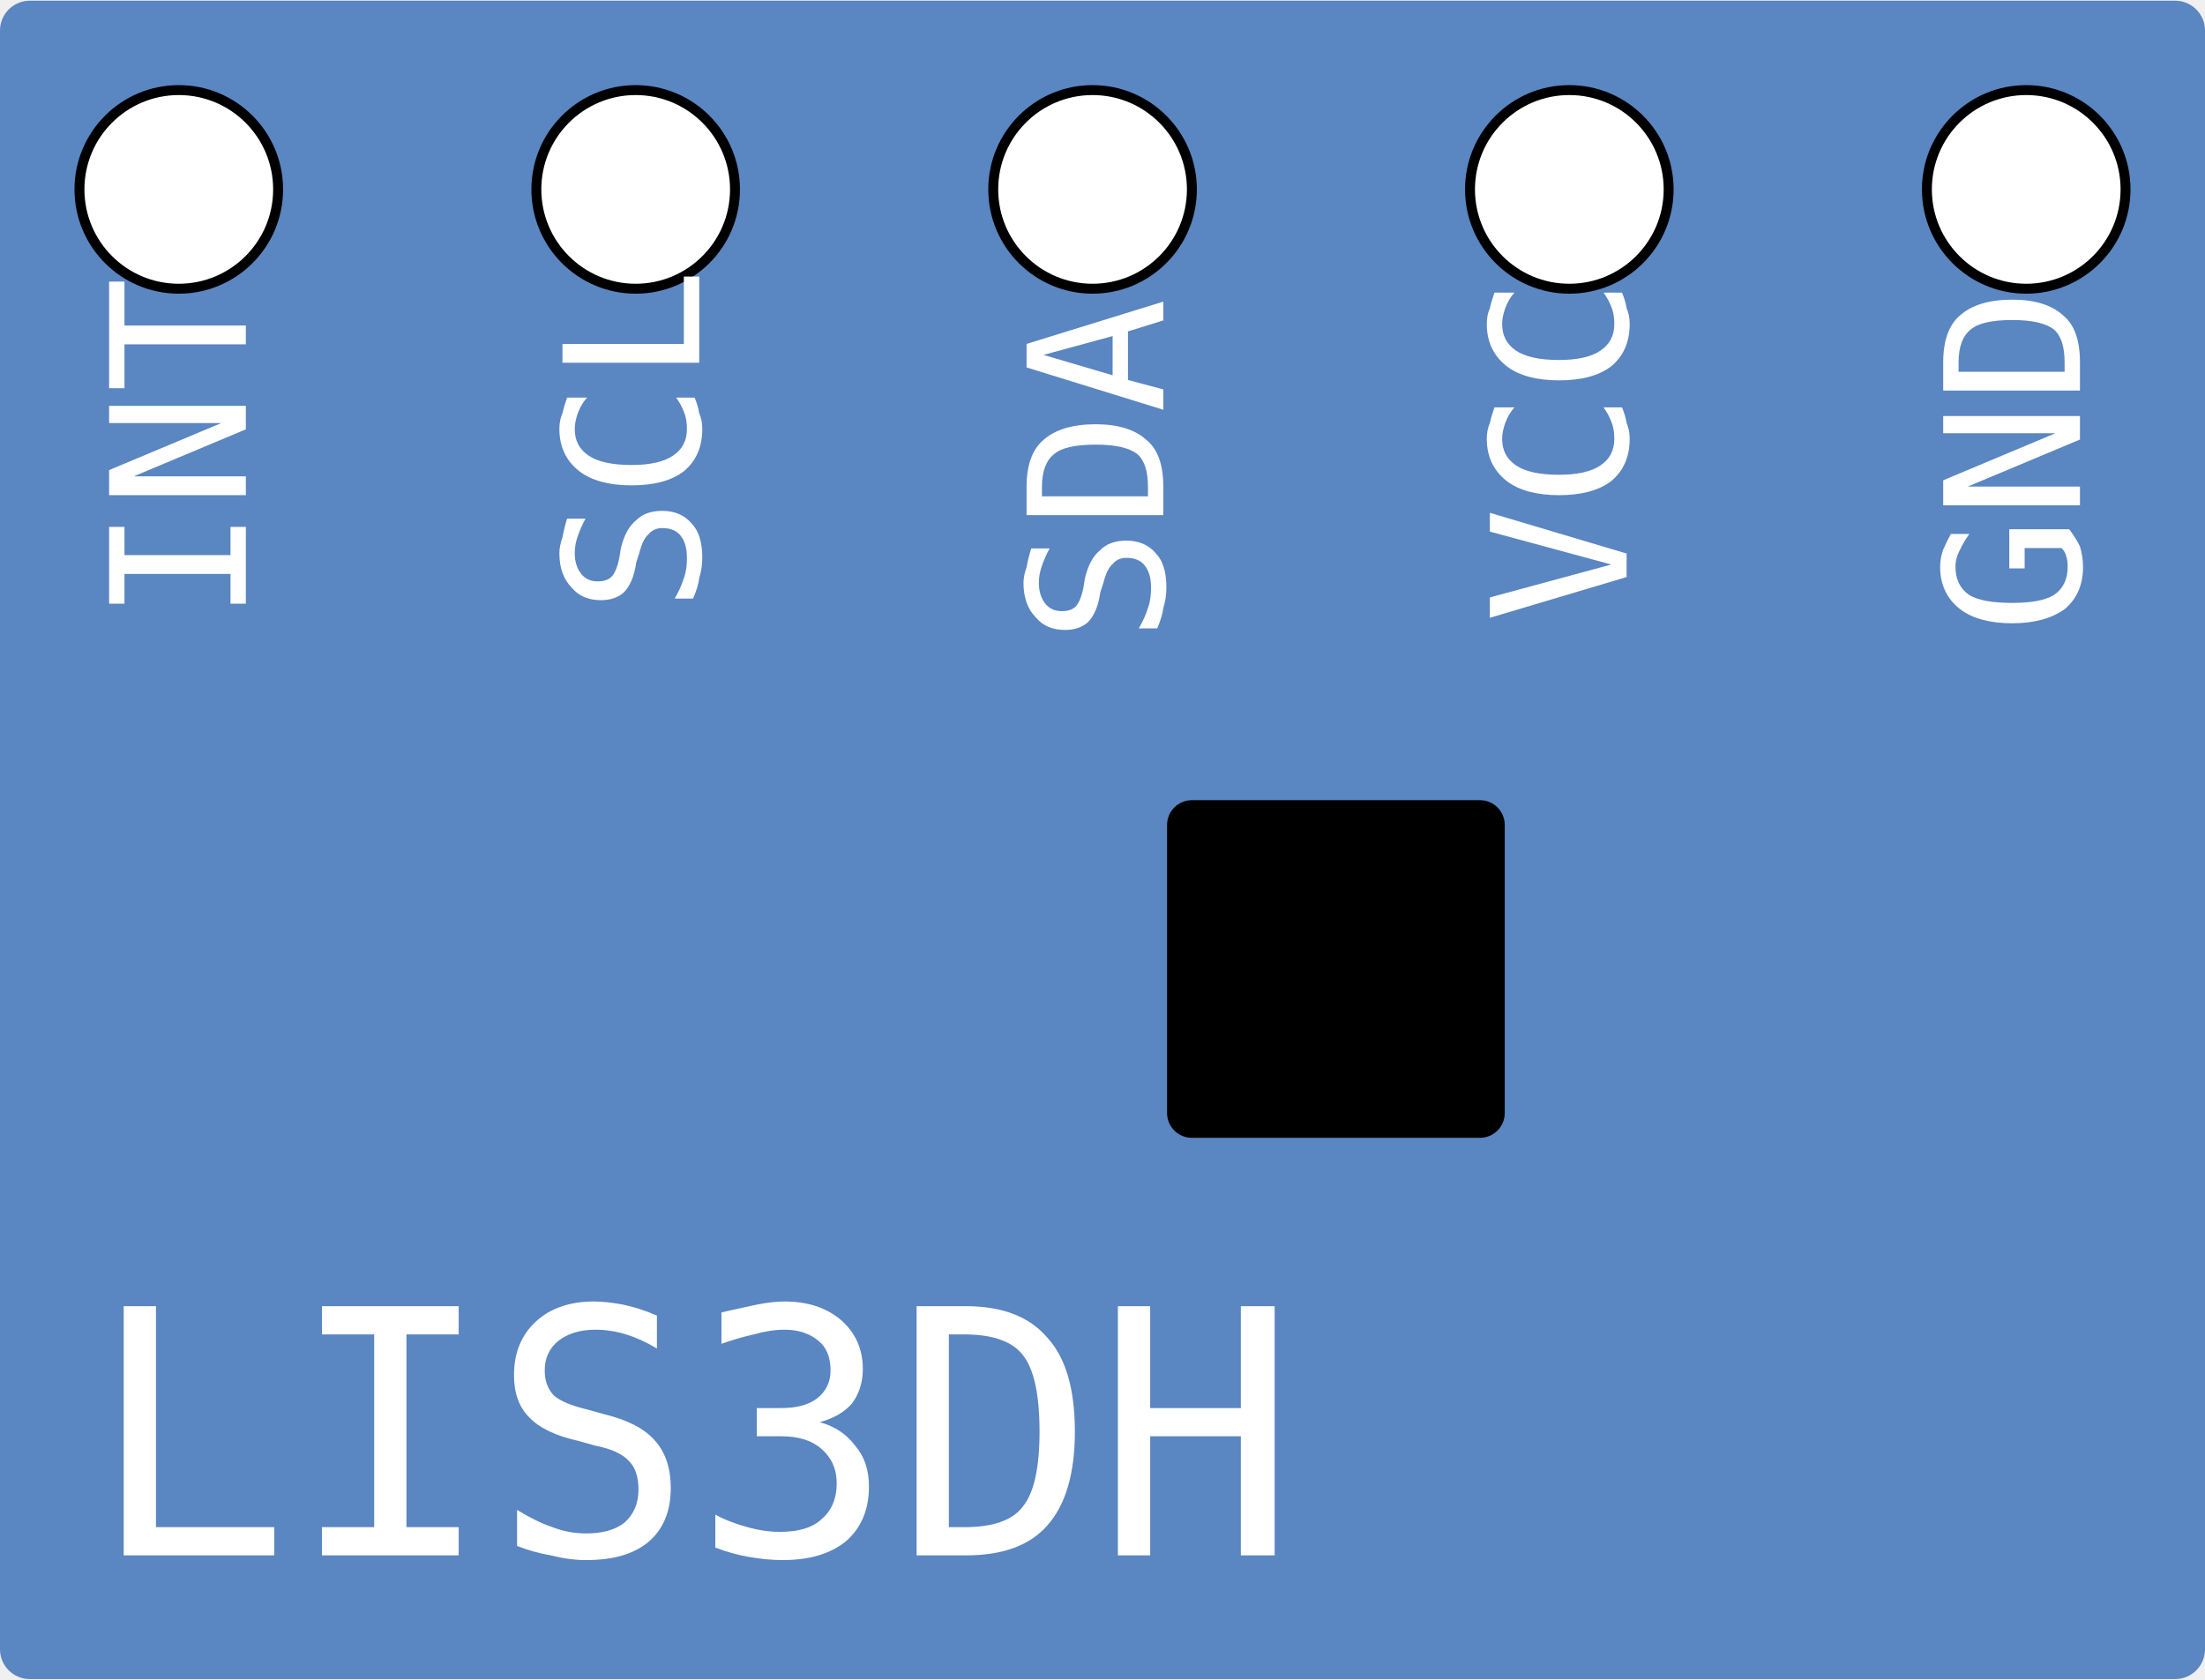
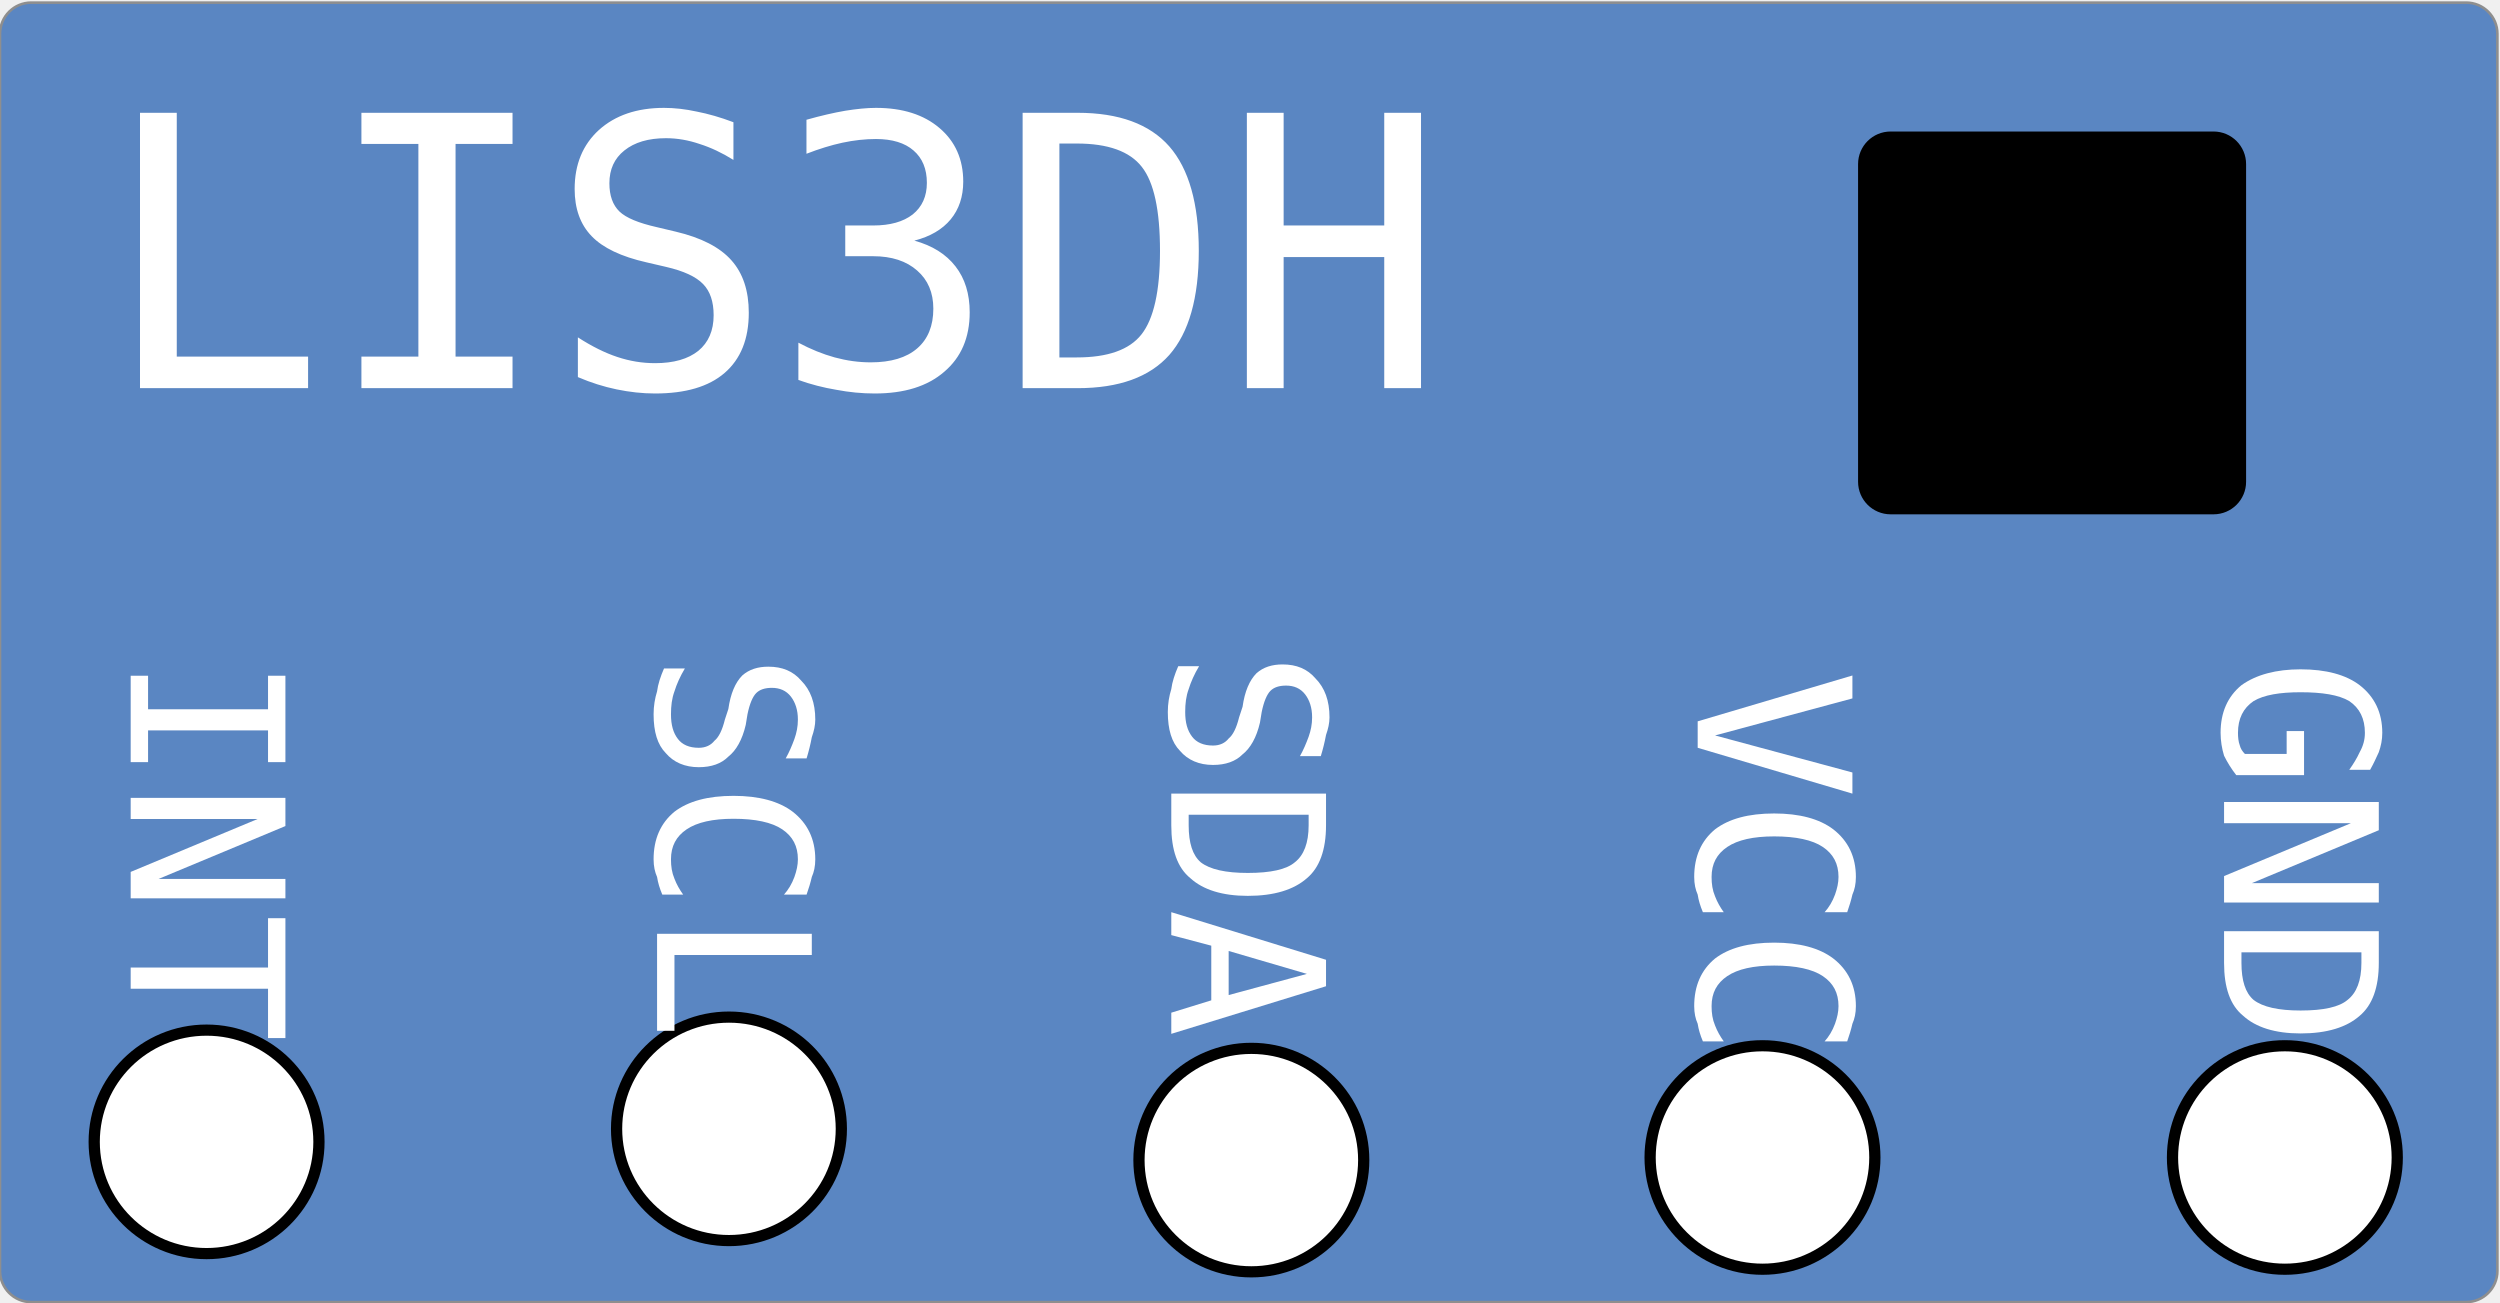
- <svg xmlns="http://www.w3.org/2000/svg" width="84" height="64" viewBox="0 0 22.2 16.9" id="svg4493">
-   <rect rx=".3" height="16.9" width="22.2" id="rect5038" fill="#5a86c2" stroke="#8e8e8e" stroke-width="0" />
-   <text id="text5094" y="15.5" x=".9" style="line-height:1.25;-inkscape-font-specification:consolas" font-weight="400" font-size="3.4" letter-spacing="0" word-spacing="0" transform="scale(.99014 1.00996)" font-family="consolas" fill="#fff" stroke-width=".1">
-     <tspan y="15.5" x=".9" id="tspan5092">LIS3DH</tspan>
+ <svg xmlns="http://www.w3.org/2000/svg" width="96" height="50" id="svg4493">
+   <rect rx="1.2" y=".1" height="49.9" width="95.9" id="rect5038" fill="#5a86c2" stroke="#8e8e8e" stroke-width=".1" />
+   <text id="text5094" y="14.8" x="3.9" style="line-height:1.25;-inkscape-font-specification:consolas" font-weight="400" font-size="14.4" letter-spacing="0" word-spacing="0" transform="scale(.99297 1.00708)" font-family="consolas" fill="#fff" stroke-width=".4">
+     <tspan y="14.8" x="3.9" id="tspan5092">LIS3DH</tspan>
  </text>
-   <rect rx=".2" y="8.1" x="11.8" height="3.3" width="3.3" id="rect5096" stroke="#000" stroke-width=".1" />
-   <g id="g4585" fill="#fff" stroke-width=".1">
+   <rect rx="1" y="5.3" x="71.6" height="14.2" width="14.4" id="rect5096" stroke="#000" stroke-width=".5" />
+   <g id="g4585" transform="matrix(-4.31528 0 0 -4.29074 15.7 52)" fill="#fff" stroke-width=".1">
    <circle r="1" id="path5042-7-6" cx="1.8" cy="1.9" stroke="#000" />
    <text word-spacing="0" letter-spacing="0" font-size="1.9" font-weight="400" style="line-height:1.25;-inkscape-font-specification:consolas" x="-6.2" y="2.5" id="text5100-8-5" transform="matrix(0 -1.00996 .99014 0 0 0)" font-family="consolas">
      <tspan id="tspan5098-2-4" x="-6.2" y="2.5">INT</tspan>
    </text>
  </g>
-   <g id="g4595" transform="translate(2.6)" fill="#fff" stroke-width=".1">
+   <g id="g4595" transform="matrix(-4.31528 0 0 -4.29074 84.3 52.7)" fill="#fff" stroke-width=".1">
    <circle r="1" id="path5042-7-3" cx="8.4" cy="1.9" stroke="#000" />
    <text word-spacing="0" letter-spacing="0" font-size="1.9" font-weight="400" style="line-height:1.25;-inkscape-font-specification:consolas" x="-6.4" y="9.2" id="text5100-8-5-4" transform="matrix(0 -1.00996 .99014 0 0 0)" font-family="consolas">
      <tspan x="-6.4" y="9.2" id="tspan5156">SDA</tspan>
    </text>
  </g>
-   <g id="g4600" transform="translate(4)" fill="#fff" stroke-width=".1">
+   <g id="g4600" transform="matrix(-4.31528 0 0 -4.29074 118.6 52.6)" fill="#fff" stroke-width=".1">
    <circle r="1" id="path5042-7-1" cx="11.8" cy="1.9" stroke="#000" />
    <text word-spacing="0" letter-spacing="0" font-size="1.9" font-weight="400" style="line-height:1.25;-inkscape-font-specification:consolas" x="-6.2" y="12.5" id="text5100-8-5-4-9" transform="matrix(0 -1.00996 .99014 0 0 0)" font-family="consolas">
      <tspan x="-6.2" y="12.5" id="tspan5156-5">VCC</tspan>
    </text>
  </g>
-   <g id="g4605" transform="translate(5.3)" fill="#fff" stroke-width=".1">
+   <g id="g4605" transform="matrix(-4.31528 0 0 -4.29074 152.9 52.6)" fill="#fff" stroke-width=".1">
    <circle r="1" id="path5042-7-0" cx="15.1" cy="1.9" stroke="#000" />
    <text word-spacing="0" letter-spacing="0" font-size="1.9" font-weight="400" style="line-height:1.25;-inkscape-font-specification:consolas" x="-6.3" y="15.8" id="text5100-8-5-4-9-3" transform="matrix(0 -1.00996 .99014 0 0 0)" font-family="consolas">
      <tspan x="-6.3" y="15.8" id="tspan5156-5-7">GND</tspan>
    </text>
  </g>
-   <g id="g4590" transform="translate(1.3)" fill="#fff" stroke-width=".1">
+   <g id="g4590" transform="matrix(-4.31528 0 0 -4.29074 50 51.5)" fill="#fff" stroke-width=".1">
    <circle r="1" id="path5042-7-6-2" cx="5.1" cy="1.9" stroke="#000" />
    <text word-spacing="0" letter-spacing="0" font-size="1.9" font-weight="400" style="line-height:1.25;-inkscape-font-specification:consolas" x="-6.1" y="5.8" id="text5100-8-5-47" transform="matrix(0 -1.00996 .99014 0 0 0)" font-family="consolas">
      <tspan id="tspan5098-2-4-5" x="-6.1" y="5.8">SCL</tspan>
    </text>
  </g>
</svg>
